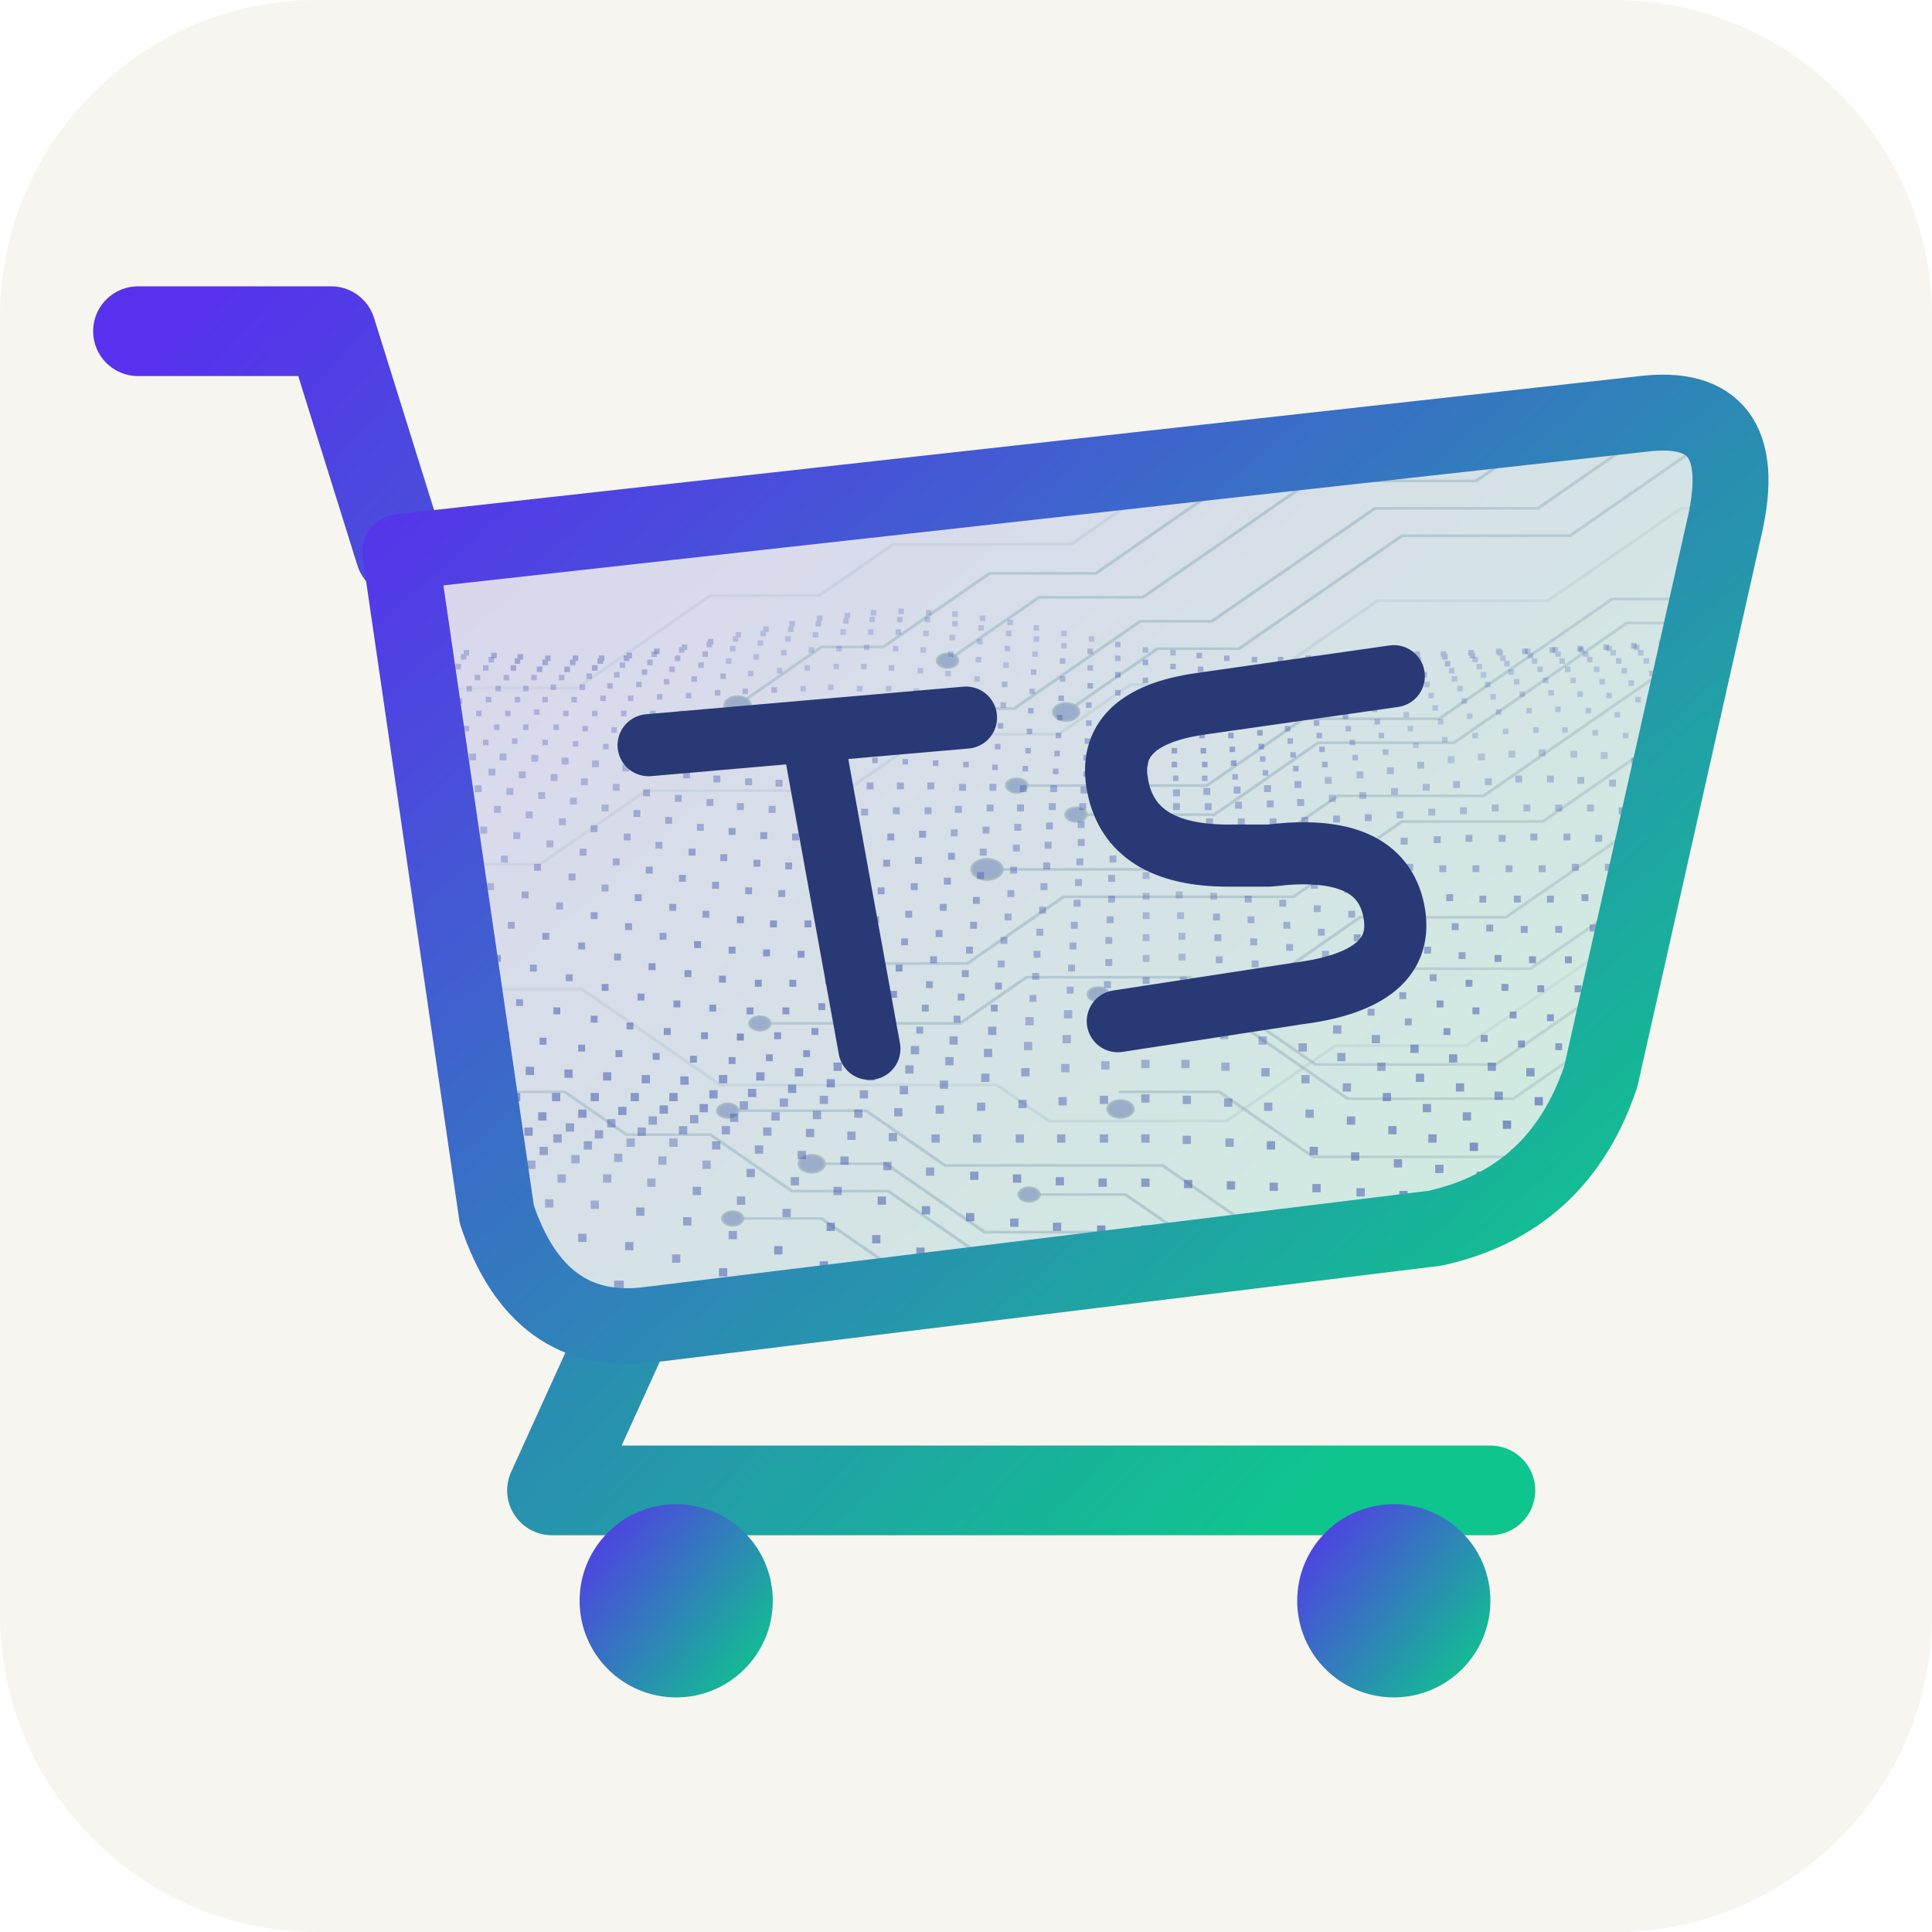
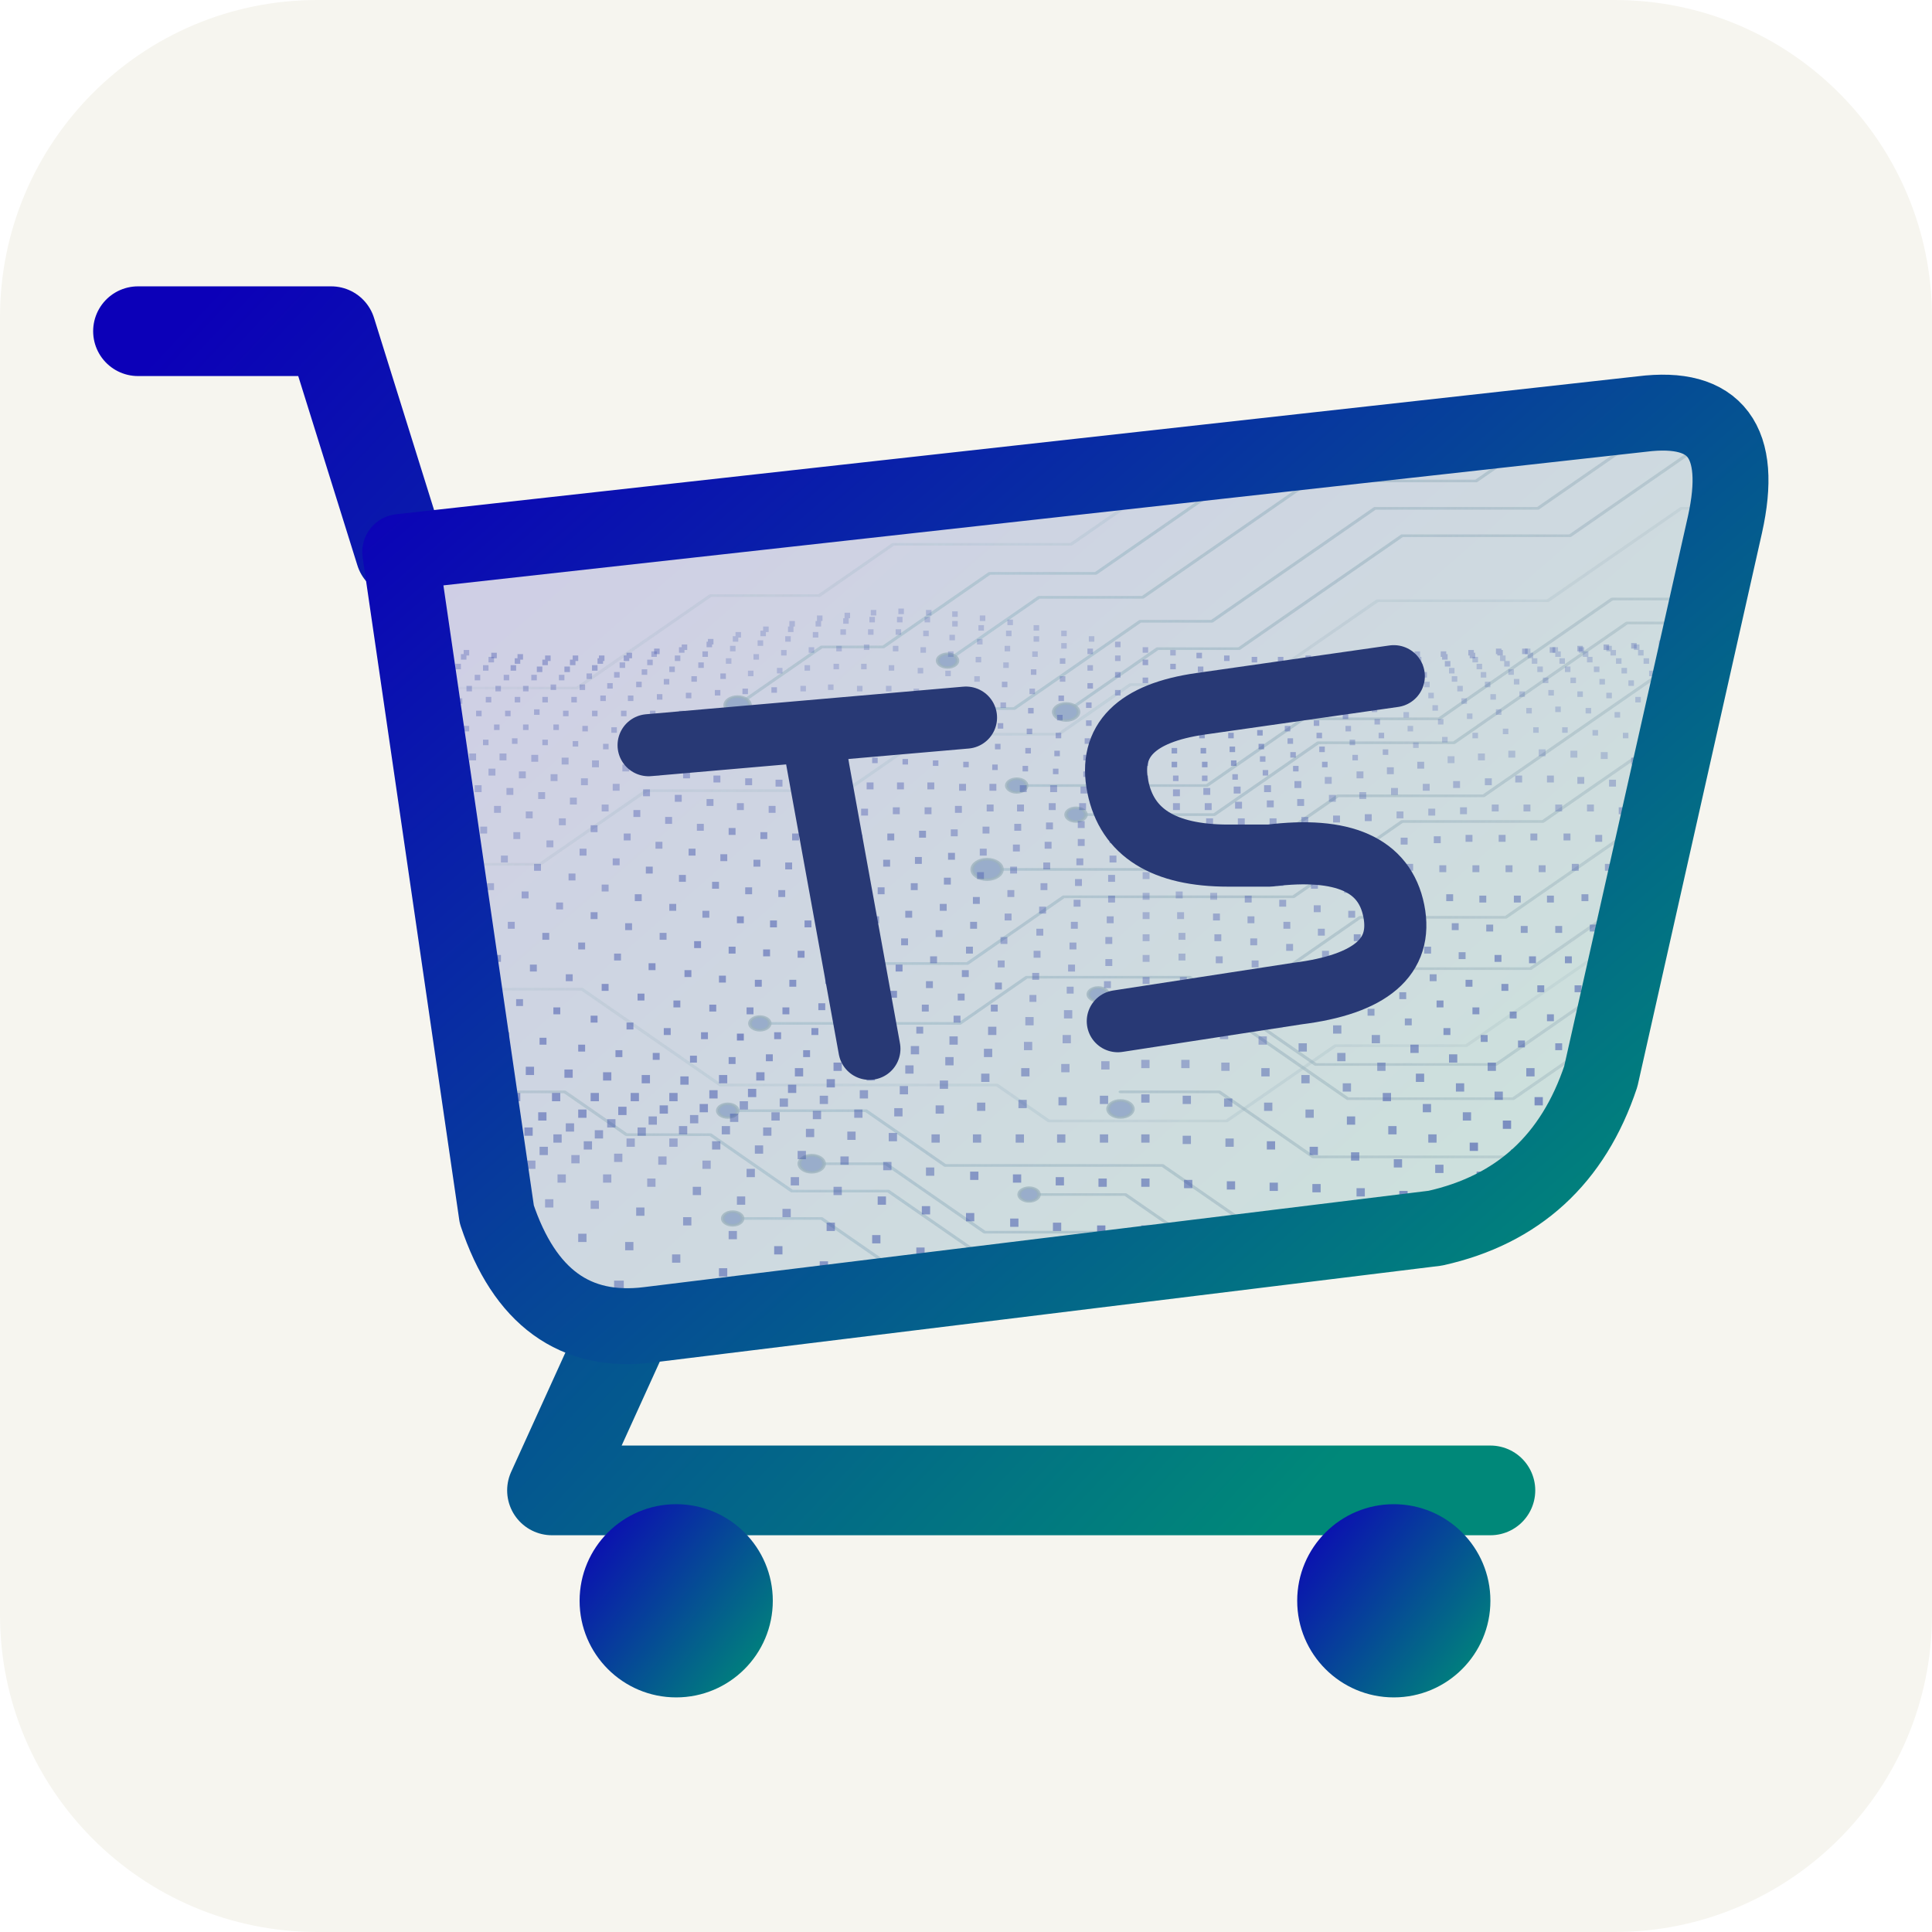
<svg xmlns="http://www.w3.org/2000/svg" viewBox="0 0 140 140">
  <rect width="140" height="140" rx="23" fill="#F6F5EF" />
  <defs>
    <linearGradient id="cart-brand" x2="1" y1=".04" y2=".83">
-       <stop stop-color="#5731ed" />
-       <stop offset="1" stop-color="#0fc58e" />
+       <stop stop-color="#0c00b8" />
+       <stop offset="1" stop-color="#008879" />
    </linearGradient>
    <linearGradient id="cart-metal" x1="0" x2="1" y1="0" y2=".25" gradientUnits="objectBoundingBox">
      <stop offset="0" stop-color="#7d9aa7" stop-opacity=".07" />
      <stop offset=".45" stop-color="#a8c1ce" stop-opacity=".78" />
      <stop offset="1" stop-color="#7d9aa7" stop-opacity=".24" />
    </linearGradient>
    <clipPath id="cart-body">
      <path d="M29 40L119 30Q127 29 125 38L116 78Q113 87 104 89L47 96Q39 97 36 88Z" />
    </clipPath>
  </defs>
  <path d="M29 40L24 24H10M45 97L40 108H108" fill="none" stroke="url(#cart-brand)" stroke-width="6.5" stroke-linecap="round" stroke-linejoin="round" />
  <g clip-path="url(#cart-body)">
    <path d="M29 40L119 30Q127 29 125 38L116 78Q113 87 104 89L47 96Q39 97 36 88Z" fill="url(#cart-brand)" opacity=".17" />
    <g transform="translate(30 32) scale(.179 .124)" opacity=".94">
      <g fill="none" stroke="url(#cart-metal)" stroke-width="1.55" stroke-linecap="round" stroke-linejoin="round">
        <path d="M538-15 468 55H400l-66 66h-33l-37 37m230-158-39 39h-66l-66 66h-29l-51 51h-42l-37 37M453 0l-23 23h-67l-68 68h-42l-37 37m192-128-9 9h-55l-68 68h-43l-43 43h-25l-34 34M550 92h-65l-70 70h-55l-39 39H244m306-95h-59l-70 70h-55l-42 42h-56m282-80h-48l-69 69h-59l-43 43H232m318-86h-35l-58 58h-57l-44 44h-93l-39 39h-48m374-86h-49l-59 59h-59l-45 45h-61m273-74h-39l-59 59h-67l-34 34h-60m259-19h-71l-41 41h-73l-51-51h-66l-27 27h-81m410-4h-57l-48 48h-67l-58-58h-30m260 37h-40l-55 55h-91l-38-38h-40M550 443h-75l-44 44h-64l-64-64h-88l-32-32h-56m423 87h-64l-45 45h-70l-83-83h-39m202 110h-77l-88-88h-55l-40-40h-30m174 128-72-72h-31l-40-40h-39l-33-33H86l-25-25H0m298 170-55-55h-37l-41-41h-36" />
        <path opacity=".45" d="M550 39h-37l-54 54h-69l-49 49h-51l-29 29h-53l-33 33H94l-43 43H0m550 57h-75l-49 49h-53l-44 44h-72l-21-21H124l-56-56H0m550 215h-91l-15 15M326 0l-60 60h-72l-30 30h-44l-54 54H0" />
      </g>
      <g fill="#96aaca" stroke="#9ab0ba" stroke-opacity=".75" stroke-width="1.5">
        <circle cx="264" cy="158" r="5" />
        <circle cx="164" cy="193" r="4" />
        <circle cx="216" cy="128" r="4" />
        <circle cx="131" cy="154" r="5" />
        <circle cx="244" cy="201" r="4" />
        <circle cx="268" cy="218" r="4" />
        <circle cx="232" cy="250" r="6" />
        <circle cx="176" cy="305" r="5" />
        <circle cx="277" cy="323" r="4" />
        <circle cx="291" cy="342" r="5" />
        <circle cx="140" cy="340" r="4" />
        <circle cx="290" cy="326" r="3" />
        <circle cx="286" cy="390" r="5" />
        <circle cx="127" cy="391" r="4" />
        <circle cx="249" cy="440" r="4" />
        <circle cx="161" cy="422" r="5" />
        <circle cx="129" cy="454" r="4" />
      </g>
    </g>
    <g transform="scale(.1)" fill="#3045a5" opacity=".8">
      <path d="M533 458h4v4h-4ZM553 454h4v4h-4ZM572 450h4v4h-4ZM592 446h4v4h-4ZM612 444h4v4h-4ZM631 442h4v4h-4ZM651 441h4v4h-4ZM671 442h4v4h-4ZM690 443h4v4h-4ZM710 446h4v4h-4ZM730 449h4v4h-4ZM749 453h4v4h-4ZM769 457h4v4h-4ZM789 461h4v4h-4ZM1202 464h4v4h-4ZM1222 462h4v4h-4ZM1241 460h4v4h-4ZM531 461h4v4h-4ZM551 457h4v4h-4ZM571 454h4v4h-4ZM591 450h4v4h-4ZM611 448h4v4h-4ZM630 447h4v4h-4ZM650 447h4v4h-4ZM670 447h4v4h-4ZM690 450h4v4h-4ZM709 453h4v4h-4ZM729 457h4v4h-4ZM749 461h4v4h-4ZM769 466h4v4h-4ZM1105 470h4v4h-4ZM1125 469h4v4h-4ZM1144 469h4v4h-4ZM1164 468h4v4h-4ZM1184 467h4v4h-4ZM1204 466h4v4h-4ZM1223 465h4v4h-4ZM1243 464h4v4h-4ZM529 468h4v4h-4ZM549 464h4v4h-4ZM569 461h4v4h-4ZM589 458h4v4h-4ZM609 456h4v4h-4ZM629 456h4v4h-4ZM649 456h4v4h-4ZM669 457h4v4h-4ZM688 460h4v4h-4ZM708 463h4v4h-4ZM728 468h4v4h-4ZM748 472h4v4h-4ZM1067 476h4v4h-4ZM1087 475h4v4h-4ZM1107 473h4v4h-4ZM1127 472h4v4h-4ZM1147 472h4v4h-4ZM1167 471h4v4h-4ZM1187 471h4v4h-4ZM1207 471h4v4h-4ZM1227 471h4v4h-4ZM1247 470h4v4h-4ZM526 477h4v4h-4ZM546 474h4v4h-4ZM566 471h4v4h-4ZM586 469h4v4h-4ZM606 468h4v4h-4ZM626 467h4v4h-4ZM647 468h4v4h-4ZM667 469h4v4h-4ZM687 472h4v4h-4ZM707 476h4v4h-4ZM727 480h4v4h-4ZM1050 484h4v4h-4ZM1070 481h4v4h-4ZM1090 479h4v4h-4ZM1110 477h4v4h-4ZM1130 477h4v4h-4ZM1150 476h4v4h-4ZM1171 477h4v4h-4ZM1191 477h4v4h-4ZM1211 478h4v4h-4ZM1231 479h4v4h-4ZM1251 480h4v4h-4ZM542 486h4v4h-4ZM563 484h4v4h-4ZM583 482h4v4h-4ZM604 481h4v4h-4ZM624 481h4v4h-4ZM644 482h4v4h-4ZM665 484h4v4h-4ZM685 486h4v4h-4ZM706 490h4v4h-4ZM1032 494h4v4h-4ZM1052 490h4v4h-4ZM1073 487h4v4h-4ZM1093 485h4v4h-4ZM1114 483h4v4h-4ZM1134 483h4v4h-4ZM1155 483h4v4h-4ZM1175 484h4v4h-4ZM1195 486h4v4h-4ZM1216 487h4v4h-4ZM1236 489h4v4h-4ZM580 497h4v4h-4ZM600 496h4v4h-4ZM621 497h4v4h-4ZM642 497h4v4h-4ZM662 499h4v4h-4ZM1035 502h4v4h-4ZM1056 497h4v4h-4ZM1076 494h4v4h-4ZM1097 492h4v4h-4ZM1118 491h4v4h-4ZM1138 491h4v4h-4ZM1159 492h4v4h-4ZM1180 493h4v4h-4ZM1201 496h4v4h-4ZM1221 499h4v4h-4ZM1017 516h4v4h-4ZM1038 511h4v4h-4ZM1059 506h4v4h-4ZM1080 503h4v4h-4ZM1101 501h4v4h-4ZM1122 500h4v4h-4ZM1143 501h4v4h-4ZM1164 502h4v4h-4ZM1185 505h4v4h-4ZM1206 509h4v4h-4ZM1020 526h4v4h-4ZM1042 521h4v4h-4ZM1063 517h4v4h-4ZM1084 514h4v4h-4ZM1106 513h4v4h-4ZM1127 512h4v4h-4ZM1149 513h4v4h-4ZM1170 516h4v4h-4ZM1191 519h4v4h-4ZM1024 538h4v4h-4ZM1045 534h4v4h-4ZM1067 531h4v4h-4ZM1089 528h4v4h-4ZM1111 527h4v4h-4ZM1132 527h4v4h-4ZM1154 529h4v4h-4ZM1176 531h4v4h-4ZM1049 548h5v5h-5ZM1071 546h5v5h-5ZM1093 544h5v5h-5ZM1115 543h5v5h-5ZM1138 544h5v5h-5ZM1160 545h5v5h-5Z" opacity="0.270" />
      <path d="M297 466h4v4h-4ZM316 468h4v4h-4ZM336 471h4v4h-4ZM494 467h4v4h-4ZM513 463h4v4h-4ZM808 465h4v4h-4ZM828 469h4v4h-4ZM848 471h4v4h-4ZM966 475h4v4h-4ZM985 474h4v4h-4ZM1005 473h4v4h-4ZM1025 472h4v4h-4ZM1044 472h4v4h-4ZM1064 471h4v4h-4ZM1084 470h4v4h-4ZM1103 470h4v4h-4ZM1123 469h4v4h-4ZM1143 468h4v4h-4ZM1162 467h4v4h-4ZM1182 466h4v4h-4ZM294 471h4v4h-4ZM314 473h4v4h-4ZM334 474h4v4h-4ZM354 476h4v4h-4ZM472 472h4v4h-4ZM492 469h4v4h-4ZM512 465h4v4h-4ZM788 470h4v4h-4ZM808 475h4v4h-4ZM986 480h4v4h-4ZM1006 478h4v4h-4ZM1026 476h4v4h-4ZM1045 474h4v4h-4ZM1065 473h4v4h-4ZM1085 471h4v4h-4ZM290 479h4v4h-4ZM310 480h4v4h-4ZM330 481h4v4h-4ZM350 482h4v4h-4ZM449 480h4v4h-4ZM469 478h4v4h-4ZM489 475h4v4h-4ZM509 472h4v4h-4ZM768 477h4v4h-4ZM788 482h4v4h-4ZM1007 484h4v4h-4ZM1027 481h4v4h-4ZM1047 479h4v4h-4ZM304 488h4v4h-4ZM324 488h4v4h-4ZM344 489h4v4h-4ZM365 489h4v4h-4ZM385 489h4v4h-4ZM405 489h4v4h-4ZM425 488h4v4h-4ZM445 487h4v4h-4ZM465 485h4v4h-4ZM485 483h4v4h-4ZM506 480h4v4h-4ZM747 485h4v4h-4ZM768 490h4v4h-4ZM989 495h4v4h-4ZM1009 491h4v4h-4ZM1030 487h4v4h-4ZM297 497h4v4h-4ZM318 497h4v4h-4ZM338 497h4v4h-4ZM359 497h4v4h-4ZM379 497h4v4h-4ZM399 496h4v4h-4ZM420 496h4v4h-4ZM440 495h4v4h-4ZM461 494h4v4h-4ZM481 492h4v4h-4ZM501 490h4v4h-4ZM522 488h4v4h-4ZM726 494h4v4h-4ZM746 499h4v4h-4ZM991 503h4v4h-4ZM1012 499h4v4h-4ZM1257 491h4v4h-4ZM290 508h4v4h-4ZM311 507h4v4h-4ZM331 506h4v4h-4ZM352 505h4v4h-4ZM373 505h4v4h-4ZM393 505h4v4h-4ZM414 505h4v4h-4ZM435 504h4v4h-4ZM455 504h4v4h-4ZM476 503h4v4h-4ZM497 502h4v4h-4ZM518 500h4v4h-4ZM538 499h4v4h-4ZM559 498h4v4h-4ZM683 502h4v4h-4ZM704 505h4v4h-4ZM725 509h4v4h-4ZM994 512h4v4h-4ZM1014 507h4v4h-4ZM1242 502h4v4h-4ZM302 517h4v4h-4ZM324 516h4v4h-4ZM345 515h4v4h-4ZM366 515h4v4h-4ZM387 514h4v4h-4ZM408 515h4v4h-4ZM429 515h4v4h-4ZM450 515h4v4h-4ZM471 515h4v4h-4ZM492 515h4v4h-4ZM513 514h4v4h-4ZM534 514h4v4h-4ZM555 513h4v4h-4ZM576 513h4v4h-4ZM597 513h4v4h-4ZM618 513h4v4h-4ZM639 514h4v4h-4ZM660 516h4v4h-4ZM681 518h4v4h-4ZM702 521h4v4h-4ZM975 526h4v4h-4ZM996 521h4v4h-4ZM1227 513h4v4h-4ZM1248 517h4v4h-4ZM294 529h4v4h-4ZM315 527h4v4h-4ZM336 526h4v4h-4ZM358 525h4v4h-4ZM379 525h4v4h-4ZM401 525h4v4h-4ZM422 526h4v4h-4ZM443 527h4v4h-4ZM465 527h4v4h-4ZM486 528h4v4h-4ZM507 529h4v4h-4ZM529 529h4v4h-4ZM550 530h4v4h-4ZM572 530h4v4h-4ZM593 530h4v4h-4ZM614 531h4v4h-4ZM636 532h4v4h-4ZM657 533h4v4h-4ZM678 534h4v4h-4ZM978 536h4v4h-4ZM999 531h4v4h-4ZM1213 523h4v4h-4ZM1234 528h4v4h-4ZM306 538h4v4h-4ZM328 537h4v4h-4ZM350 536h4v4h-4ZM371 535h4v4h-4ZM393 536h4v4h-4ZM415 537h4v4h-4ZM437 539h4v4h-4ZM458 541h4v4h-4ZM480 543h4v4h-4ZM980 547h4v4h-4ZM1002 543h4v4h-4ZM1198 535h4v4h-4ZM1219 540h4v4h-4ZM296 550h5v5h-5ZM318 547h5v5h-5ZM340 546h5v5h-5ZM362 546h5v5h-5ZM385 547h5v5h-5ZM407 549h5v5h-5ZM429 551h5v5h-5ZM451 554h5v5h-5ZM960 563h5v5h-5ZM983 559h5v5h-5ZM1005 556h5v5h-5ZM1027 552h5v5h-5ZM1182 549h5v5h-5ZM1204 553h5v5h-5ZM308 559h5v5h-5ZM331 557h5v5h-5ZM354 557h5v5h-5ZM376 559h5v5h-5ZM399 561h5v5h-5ZM421 564h5v5h-5ZM444 568h5v5h-5ZM963 576h5v5h-5ZM985 574h5v5h-5ZM1008 571h5v5h-5ZM1031 568h5v5h-5ZM1053 566h5v5h-5ZM1076 564h5v5h-5ZM1098 562h5v5h-5ZM1121 562h5v5h-5ZM1143 563h5v5h-5ZM1166 565h5v5h-5ZM1189 568h5v5h-5ZM298 571h5v5h-5ZM321 569h5v5h-5ZM344 569h5v5h-5ZM367 571h5v5h-5ZM390 574h5v5h-5ZM413 578h5v5h-5ZM436 583h5v5h-5ZM1012 588h5v5h-5ZM1035 586h5v5h-5ZM1058 585h5v5h-5ZM1081 583h5v5h-5ZM1104 583h5v5h-5ZM1127 583h5v5h-5ZM1150 583h5v5h-5ZM311 582h5v5h-5ZM334 582h5v5h-5ZM358 584h5v5h-5ZM381 588h5v5h-5ZM405 593h5v5h-5ZM300 595h5v5h-5ZM324 596h5v5h-5ZM348 599h5v5h-5ZM372 603h5v5h-5ZM396 609h5v5h-5ZM828 619h5v5h-5ZM851 618h5v5h-5ZM875 619h5v5h-5ZM289 611h5v5h-5ZM314 612h5v5h-5ZM338 615h5v5h-5ZM363 620h5v5h-5ZM828 632h5v5h-5ZM852 632h5v5h-5ZM876 633h5v5h-5ZM303 631h5v5h-5ZM328 634h5v5h-5ZM353 640h5v5h-5ZM828 647h5v5h-5ZM852 646h5v5h-5ZM877 647h5v5h-5ZM291 652h5v5h-5ZM828 661h5v5h-5ZM853 661h5v5h-5ZM828 677h5v5h-5ZM854 676h5v5h-5ZM828 692h5v5h-5ZM854 691h5v5h-5Z" opacity="0.348" />
      <path d="M356 473h4v4h-4ZM375 474h4v4h-4ZM395 475h4v4h-4ZM415 475h4v4h-4ZM434 475h4v4h-4ZM454 473h4v4h-4ZM474 470h4v4h-4ZM867 473h4v4h-4ZM887 475h4v4h-4ZM907 476h4v4h-4ZM926 476h4v4h-4ZM946 475h4v4h-4ZM373 477h4v4h-4ZM393 478h4v4h-4ZM413 478h4v4h-4ZM433 477h4v4h-4ZM452 475h4v4h-4ZM828 478h4v4h-4ZM848 481h4v4h-4ZM868 483h4v4h-4ZM887 485h4v4h-4ZM907 485h4v4h-4ZM927 485h4v4h-4ZM947 483h4v4h-4ZM966 482h4v4h-4ZM370 482h4v4h-4ZM389 483h4v4h-4ZM409 483h4v4h-4ZM429 482h4v4h-4ZM808 487h4v4h-4ZM828 491h4v4h-4ZM848 494h4v4h-4ZM928 495h4v4h-4ZM948 493h4v4h-4ZM968 490h4v4h-4ZM987 487h4v4h-4ZM788 495h4v4h-4ZM808 500h4v4h-4ZM949 503h4v4h-4ZM969 499h4v4h-4ZM767 504h4v4h-4ZM787 509h4v4h-4ZM808 513h4v4h-4ZM950 512h4v4h-4ZM971 508h4v4h-4ZM745 513h4v4h-4ZM766 518h4v4h-4ZM787 522h4v4h-4ZM931 526h4v4h-4ZM952 522h4v4h-4ZM973 517h4v4h-4ZM723 524h4v4h-4ZM744 528h4v4h-4ZM765 531h4v4h-4ZM786 535h4v4h-4ZM933 535h4v4h-4ZM954 531h4v4h-4ZM700 536h4v4h-4ZM721 539h4v4h-4ZM743 542h4v4h-4ZM764 544h4v4h-4ZM785 547h4v4h-4ZM807 549h4v4h-4ZM913 548h4v4h-4ZM935 545h4v4h-4ZM956 541h4v4h-4ZM1255 533h4v4h-4ZM502 544h4v4h-4ZM524 546h4v4h-4ZM545 547h4v4h-4ZM567 548h4v4h-4ZM589 548h4v4h-4ZM611 549h4v4h-4ZM632 549h4v4h-4ZM654 550h4v4h-4ZM676 551h4v4h-4ZM698 552h4v4h-4ZM719 554h4v4h-4ZM741 555h4v4h-4ZM763 557h4v4h-4ZM785 559h4v4h-4ZM806 560h4v4h-4ZM828 562h4v4h-4ZM850 562h4v4h-4ZM871 562h4v4h-4ZM893 561h4v4h-4ZM915 558h4v4h-4ZM937 555h4v4h-4ZM958 552h4v4h-4ZM1241 545h4v4h-4ZM473 557h5v5h-5ZM495 559h5v5h-5ZM517 562h5v5h-5ZM540 564h5v5h-5ZM562 565h5v5h-5ZM584 566h5v5h-5ZM606 567h5v5h-5ZM628 567h5v5h-5ZM650 567h5v5h-5ZM672 567h5v5h-5ZM695 568h5v5h-5ZM717 568h5v5h-5ZM739 569h5v5h-5ZM761 569h5v5h-5ZM783 570h5v5h-5ZM805 571h5v5h-5ZM828 572h5v5h-5ZM850 572h5v5h-5ZM872 571h5v5h-5ZM894 570h5v5h-5ZM916 569h5v5h-5ZM938 566h5v5h-5ZM1226 558h5v5h-5ZM1248 563h5v5h-5ZM466 572h5v5h-5ZM489 576h5v5h-5ZM512 579h5v5h-5ZM534 582h5v5h-5ZM557 584h5v5h-5ZM579 585h5v5h-5ZM602 586h5v5h-5ZM624 586h5v5h-5ZM647 585h5v5h-5ZM670 585h5v5h-5ZM692 584h5v5h-5ZM715 583h5v5h-5ZM737 583h5v5h-5ZM760 582h5v5h-5ZM782 582h5v5h-5ZM805 582h5v5h-5ZM828 582h5v5h-5ZM850 582h5v5h-5ZM873 582h5v5h-5ZM895 581h5v5h-5ZM918 580h5v5h-5ZM940 579h5v5h-5ZM1211 572h5v5h-5ZM1234 576h5v5h-5ZM1256 581h5v5h-5ZM459 587h5v5h-5ZM482 592h5v5h-5ZM505 597h5v5h-5ZM689 601h5v5h-5ZM712 599h5v5h-5ZM735 597h5v5h-5ZM758 596h5v5h-5ZM781 595h5v5h-5ZM804 594h5v5h-5ZM828 594h5v5h-5ZM851 593h5v5h-5ZM874 593h5v5h-5ZM897 593h5v5h-5ZM920 593h5v5h-5ZM943 592h5v5h-5ZM966 591h5v5h-5ZM989 590h5v5h-5ZM1173 585h5v5h-5ZM1196 588h5v5h-5ZM1219 591h5v5h-5ZM1242 595h5v5h-5ZM428 598h5v5h-5ZM452 604h5v5h-5ZM475 610h5v5h-5ZM710 615h5v5h-5ZM734 612h5v5h-5ZM757 610h5v5h-5ZM781 608h5v5h-5ZM804 606h5v5h-5ZM828 606h5v5h-5ZM851 605h5v5h-5ZM874 606h5v5h-5ZM898 606h5v5h-5ZM921 607h5v5h-5ZM945 607h5v5h-5ZM968 607h5v5h-5ZM992 607h5v5h-5ZM1015 607h5v5h-5ZM1039 606h5v5h-5ZM1062 605h5v5h-5ZM1086 605h5v5h-5ZM1109 604h5v5h-5ZM1133 604h5v5h-5ZM1156 605h5v5h-5ZM1180 606h5v5h-5ZM1203 608h5v5h-5ZM1227 610h5v5h-5ZM420 615h5v5h-5ZM444 622h5v5h-5ZM708 632h5v5h-5ZM732 628h5v5h-5ZM756 625h5v5h-5ZM780 622h5v5h-5ZM804 620h5v5h-5ZM899 620h5v5h-5ZM923 621h5v5h-5ZM947 623h5v5h-5ZM971 624h5v5h-5ZM995 625h5v5h-5ZM1019 626h5v5h-5ZM1043 627h5v5h-5ZM1067 627h5v5h-5ZM1091 627h5v5h-5ZM1115 627h5v5h-5ZM1139 626h5v5h-5ZM1163 626h5v5h-5ZM387 626h5v5h-5ZM412 633h5v5h-5ZM436 641h5v5h-5ZM730 645h5v5h-5ZM754 640h5v5h-5ZM779 637h5v5h-5ZM803 634h5v5h-5ZM901 634h5v5h-5ZM925 637h5v5h-5ZM950 639h5v5h-5ZM974 642h5v5h-5ZM999 644h5v5h-5ZM378 646h5v5h-5ZM403 654h5v5h-5ZM728 662h5v5h-5ZM753 657h5v5h-5ZM778 652h5v5h-5ZM803 649h5v5h-5ZM902 649h5v5h-5ZM927 652h5v5h-5ZM952 656h5v5h-5ZM977 660h5v5h-5ZM317 656h5v5h-5ZM342 662h5v5h-5ZM368 668h5v5h-5ZM725 679h5v5h-5ZM751 673h5v5h-5ZM776 668h5v5h-5ZM802 664h5v5h-5ZM879 662h5v5h-5ZM904 664h5v5h-5ZM930 668h5v5h-5ZM955 673h5v5h-5ZM306 681h5v5h-5ZM332 686h5v5h-5ZM723 696h5v5h-5ZM749 689h5v5h-5ZM775 683h5v5h-5ZM801 679h5v5h-5ZM880 677h5v5h-5ZM906 680h5v5h-5ZM932 684h5v5h-5ZM958 689h5v5h-5ZM748 705h5v5h-5ZM774 699h5v5h-5ZM801 695h5v5h-5ZM881 693h5v5h-5ZM907 696h5v5h-5ZM934 701h5v5h-5ZM961 707h5v5h-5ZM746 721h5v5h-5ZM773 715h5v5h-5ZM800 711h5v5h-5ZM828 708h5v5h-5ZM855 708h5v5h-5ZM882 709h5v5h-5ZM909 713h5v5h-5ZM937 718h5v5h-5ZM743 737h6v6h-6ZM771 732h6v6h-6ZM799 728h6v6h-6ZM827 725h6v6h-6ZM855 725h6v6h-6ZM883 727h6v6h-6ZM911 731h6v6h-6ZM938 736h6v6h-6ZM742 755h6v6h-6ZM770 750h6v6h-6ZM799 747h6v6h-6ZM827 745h6v6h-6ZM855 745h6v6h-6ZM884 747h6v6h-6ZM912 751h6v6h-6ZM769 771h6v6h-6ZM798 769h6v6h-6ZM827 768h6v6h-6ZM856 768h6v6h-6ZM885 770h6v6h-6ZM454 825h6v6h-6ZM485 825h6v6h-6ZM382 841h6v6h-6ZM414 837h6v6h-6ZM445 836h6v6h-6ZM477 838h6v6h-6ZM509 841h6v6h-6ZM372 854h6v6h-6ZM404 851h6v6h-6ZM437 851h6v6h-6ZM469 854h6v6h-6ZM362 871h6v6h-6ZM395 869h6v6h-6ZM428 870h6v6h-6Z" opacity="0.426" />
      <path d="M868 495h4v4h-4ZM888 496h4v4h-4ZM908 496h4v4h-4ZM828 504h4v4h-4ZM848 506h4v4h-4ZM868 508h4v4h-4ZM888 508h4v4h-4ZM909 507h4v4h-4ZM929 505h4v4h-4ZM828 516h4v4h-4ZM848 519h4v4h-4ZM869 520h4v4h-4ZM889 520h4v4h-4ZM910 518h4v4h-4ZM930 516h4v4h-4ZM807 526h4v4h-4ZM828 529h4v4h-4ZM849 531h4v4h-4ZM869 531h4v4h-4ZM890 531h4v4h-4ZM911 529h4v4h-4ZM807 538h4v4h-4ZM828 540h4v4h-4ZM849 542h4v4h-4ZM870 542h4v4h-4ZM891 541h4v4h-4ZM912 539h4v4h-4ZM828 551h4v4h-4ZM849 552h4v4h-4ZM871 552h4v4h-4ZM892 551h4v4h-4ZM528 600h5v5h-5ZM551 603h5v5h-5ZM574 604h5v5h-5ZM597 605h5v5h-5ZM620 605h5v5h-5ZM643 604h5v5h-5ZM666 602h5v5h-5ZM499 615h5v5h-5ZM522 619h5v5h-5ZM546 623h5v5h-5ZM569 625h5v5h-5ZM593 625h5v5h-5ZM616 625h5v5h-5ZM640 623h5v5h-5ZM663 621h5v5h-5ZM687 618h5v5h-5ZM1250 613h5v5h-5ZM468 628h5v5h-5ZM492 634h5v5h-5ZM516 639h5v5h-5ZM540 643h5v5h-5ZM564 645h5v5h-5ZM588 646h5v5h-5ZM612 645h5v5h-5ZM636 643h5v5h-5ZM660 640h5v5h-5ZM684 636h5v5h-5ZM1187 627h5v5h-5ZM1211 628h5v5h-5ZM1235 629h5v5h-5ZM460 648h5v5h-5ZM485 655h5v5h-5ZM509 660h5v5h-5ZM632 664h5v5h-5ZM656 660h5v5h-5ZM681 655h5v5h-5ZM705 650h5v5h-5ZM1023 646h5v5h-5ZM1048 648h5v5h-5ZM1072 649h5v5h-5ZM1097 649h5v5h-5ZM1121 649h5v5h-5ZM1146 648h5v5h-5ZM1170 648h5v5h-5ZM1195 647h5v5h-5ZM1219 647h5v5h-5ZM1243 647h5v5h-5ZM428 661h5v5h-5ZM453 669h5v5h-5ZM478 676h5v5h-5ZM653 680h5v5h-5ZM678 674h5v5h-5ZM703 668h5v5h-5ZM1002 663h5v5h-5ZM1027 666h5v5h-5ZM1052 669h5v5h-5ZM1077 670h5v5h-5ZM1102 671h5v5h-5ZM1127 671h5v5h-5ZM1152 670h5v5h-5ZM1177 669h5v5h-5ZM1202 667h5v5h-5ZM1227 665h5v5h-5ZM1252 664h5v5h-5ZM393 676h5v5h-5ZM419 683h5v5h-5ZM445 691h5v5h-5ZM674 693h5v5h-5ZM700 686h5v5h-5ZM981 677h5v5h-5ZM1006 682h5v5h-5ZM1032 686h5v5h-5ZM1057 690h5v5h-5ZM1210 687h5v5h-5ZM1236 684h5v5h-5ZM358 692h5v5h-5ZM384 699h5v5h-5ZM410 706h5v5h-5ZM671 711h5v5h-5ZM697 703h5v5h-5ZM984 695h5v5h-5ZM1010 701h5v5h-5ZM1036 706h5v5h-5ZM1245 701h5v5h-5ZM294 708h5v5h-5ZM321 712h5v5h-5ZM348 718h5v5h-5ZM374 724h5v5h-5ZM668 728h5v5h-5ZM694 720h5v5h-5ZM721 712h5v5h-5ZM987 713h5v5h-5ZM1014 719h5v5h-5ZM1254 719h5v5h-5ZM310 740h5v5h-5ZM664 744h5v5h-5ZM691 736h5v5h-5ZM718 728h5v5h-5ZM964 724h5v5h-5ZM991 731h5v5h-5ZM1018 738h5v5h-5ZM632 764h6v6h-6ZM660 758h6v6h-6ZM688 751h6v6h-6ZM716 744h6v6h-6ZM966 743h6v6h-6ZM994 750h6v6h-6ZM628 777h6v6h-6ZM656 772h6v6h-6ZM685 766h6v6h-6ZM713 760h6v6h-6ZM941 756h6v6h-6ZM969 763h6v6h-6ZM998 770h6v6h-6ZM536 798h6v6h-6ZM565 796h6v6h-6ZM594 794h6v6h-6ZM623 790h6v6h-6ZM652 787h6v6h-6ZM681 783h6v6h-6ZM711 778h6v6h-6ZM740 774h6v6h-6ZM914 774h6v6h-6ZM943 779h6v6h-6ZM973 785h6v6h-6ZM410 814h6v6h-6ZM440 811h6v6h-6ZM470 809h6v6h-6ZM500 808h6v6h-6ZM529 807h6v6h-6ZM559 806h6v6h-6ZM589 805h6v6h-6ZM619 804h6v6h-6ZM648 803h6v6h-6ZM678 801h6v6h-6ZM708 799h6v6h-6ZM738 797h6v6h-6ZM767 795h6v6h-6ZM797 794h6v6h-6ZM827 793h6v6h-6ZM857 794h6v6h-6ZM887 796h6v6h-6ZM916 799h6v6h-6ZM946 804h6v6h-6ZM371 827h6v6h-6ZM401 822h6v6h-6ZM431 819h6v6h-6ZM462 817h6v6h-6ZM492 816h6v6h-6ZM523 816h6v6h-6ZM553 817h6v6h-6ZM584 818h6v6h-6ZM614 820h6v6h-6ZM644 821h6v6h-6ZM675 822h6v6h-6ZM705 822h6v6h-6ZM736 822h6v6h-6ZM766 822h6v6h-6ZM797 822h6v6h-6ZM827 822h6v6h-6ZM857 823h6v6h-6ZM888 825h6v6h-6ZM329 845h6v6h-6ZM360 837h6v6h-6ZM391 831h6v6h-6ZM423 827h6v6h-6ZM516 827h6v6h-6ZM547 830h6v6h-6ZM578 834h6v6h-6ZM609 838h6v6h-6ZM640 842h6v6h-6ZM671 846h6v6h-6ZM318 856h6v6h-6ZM350 847h6v6h-6ZM541 847h6v6h-6ZM573 853h6v6h-6ZM604 860h6v6h-6ZM307 869h6v6h-6ZM339 860h6v6h-6ZM502 860h6v6h-6ZM534 867h6v6h-6ZM567 876h6v6h-6ZM295 885h6v6h-6ZM329 877h6v6h-6ZM461 875h6v6h-6ZM495 882h6v6h-6ZM528 892h6v6h-6ZM318 897h6v6h-6ZM351 893h6v6h-6ZM385 892h6v6h-6ZM419 894h6v6h-6ZM453 900h6v6h-6ZM487 909h6v6h-6ZM306 922h7v7h-7ZM341 919h7v7h-7ZM375 919h7v7h-7ZM410 922h7v7h-7ZM445 928h7v7h-7ZM294 952h7v7h-7ZM330 950h7v7h-7ZM365 950h7v7h-7ZM1146 936h7v7h-7ZM1181 934h7v7h-7ZM1217 934h7v7h-7ZM1252 937h7v7h-7ZM1116 952h7v7h-7ZM1153 946h7v7h-7ZM1189 944h7v7h-7ZM1225 946h7v7h-7ZM1086 973h7v7h-7ZM1123 964h7v7h-7ZM1160 959h7v7h-7ZM1197 959h7v7h-7ZM1234 962h7v7h-7Z" opacity="0.504" />
      <path d="M534 664h5v5h-5ZM558 667h5v5h-5ZM583 667h5v5h-5ZM607 666h5v5h-5ZM503 682h5v5h-5ZM528 686h5v5h-5ZM553 688h5v5h-5ZM578 689h5v5h-5ZM603 687h5v5h-5ZM628 684h5v5h-5ZM470 698h5v5h-5ZM496 703h5v5h-5ZM521 707h5v5h-5ZM547 710h5v5h-5ZM572 710h5v5h-5ZM598 708h5v5h-5ZM623 704h5v5h-5ZM649 699h5v5h-5ZM1083 692h5v5h-5ZM1108 693h5v5h-5ZM1134 693h5v5h-5ZM1159 691h5v5h-5ZM1185 689h5v5h-5ZM436 713h5v5h-5ZM462 720h5v5h-5ZM488 725h5v5h-5ZM514 728h5v5h-5ZM541 730h5v5h-5ZM567 730h5v5h-5ZM593 727h5v5h-5ZM619 723h5v5h-5ZM645 718h5v5h-5ZM1062 710h5v5h-5ZM1088 713h5v5h-5ZM1114 714h5v5h-5ZM1141 714h5v5h-5ZM1167 712h5v5h-5ZM1193 709h5v5h-5ZM1219 706h5v5h-5ZM401 730h5v5h-5ZM428 736h5v5h-5ZM454 741h5v5h-5ZM481 745h5v5h-5ZM508 748h5v5h-5ZM561 748h5v5h-5ZM588 745h5v5h-5ZM614 741h5v5h-5ZM641 735h5v5h-5ZM1041 725h5v5h-5ZM1067 730h5v5h-5ZM1094 733h5v5h-5ZM1121 735h5v5h-5ZM1147 735h5v5h-5ZM1174 733h5v5h-5ZM1201 729h5v5h-5ZM1227 725h5v5h-5ZM337 744h5v5h-5ZM364 748h5v5h-5ZM391 752h5v5h-5ZM419 757h5v5h-5ZM446 761h5v5h-5ZM473 763h5v5h-5ZM500 765h5v5h-5ZM528 766h5v5h-5ZM555 764h5v5h-5ZM582 761h5v5h-5ZM609 757h5v5h-5ZM637 751h5v5h-5ZM1046 745h5v5h-5ZM1073 750h5v5h-5ZM1100 754h5v5h-5ZM1127 756h5v5h-5ZM1155 756h5v5h-5ZM1182 754h5v5h-5ZM1209 750h5v5h-5ZM1236 744h5v5h-5ZM298 767h6v6h-6ZM326 769h6v6h-6ZM353 771h6v6h-6ZM381 773h6v6h-6ZM409 775h6v6h-6ZM437 777h6v6h-6ZM465 779h6v6h-6ZM493 780h6v6h-6ZM521 779h6v6h-6ZM548 777h6v6h-6ZM576 774h6v6h-6ZM604 770h6v6h-6ZM1022 757h6v6h-6ZM1050 764h6v6h-6ZM1078 770h6v6h-6ZM1106 774h6v6h-6ZM1217 770h6v6h-6ZM1245 764h6v6h-6ZM314 793h6v6h-6ZM343 792h6v6h-6ZM371 792h6v6h-6ZM400 792h6v6h-6ZM428 792h6v6h-6ZM457 792h6v6h-6ZM485 792h6v6h-6ZM514 790h6v6h-6ZM542 789h6v6h-6ZM571 786h6v6h-6ZM599 782h6v6h-6ZM1026 778h6v6h-6ZM1055 785h6v6h-6ZM1083 791h6v6h-6ZM1226 790h6v6h-6ZM1254 784h6v6h-6ZM303 814h6v6h-6ZM332 811h6v6h-6ZM361 808h6v6h-6ZM390 806h6v6h-6ZM419 804h6v6h-6ZM448 802h6v6h-6ZM478 801h6v6h-6ZM507 800h6v6h-6ZM1002 792h6v6h-6ZM1031 800h6v6h-6ZM1060 806h6v6h-6ZM291 833h6v6h-6ZM321 827h6v6h-6ZM351 822h6v6h-6ZM380 817h6v6h-6ZM976 809h6v6h-6ZM1006 816h6v6h-6ZM1035 822h6v6h-6ZM310 841h6v6h-6ZM340 834h6v6h-6ZM918 827h6v6h-6ZM949 831h6v6h-6ZM979 835h6v6h-6ZM1010 840h6v6h-6ZM1040 844h6v6h-6ZM298 854h6v6h-6ZM703 849h6v6h-6ZM734 851h6v6h-6ZM765 853h6v6h-6ZM796 854h6v6h-6ZM827 854h6v6h-6ZM858 855h6v6h-6ZM889 856h6v6h-6ZM920 857h6v6h-6ZM951 858h6v6h-6ZM983 861h6v6h-6ZM636 867h6v6h-6ZM668 874h6v6h-6ZM700 879h6v6h-6ZM732 883h6v6h-6ZM763 886h6v6h-6ZM599 886h6v6h-6ZM632 895h6v6h-6ZM664 904h6v6h-6ZM1250 899h6v6h-6ZM561 903h6v6h-6ZM594 914h6v6h-6ZM1126 914h6v6h-6ZM1159 912h6v6h-6ZM1193 910h6v6h-6ZM1226 910h6v6h-6ZM521 919h6v6h-6ZM555 932h6v6h-6ZM1065 933h6v6h-6ZM1099 927h6v6h-6ZM1133 922h6v6h-6ZM1167 919h6v6h-6ZM1201 918h6v6h-6ZM1235 918h6v6h-6ZM479 938h7v7h-7ZM514 949h7v7h-7ZM1069 942h7v7h-7ZM1104 935h7v7h-7ZM1139 929h7v7h-7ZM1174 926h7v7h-7ZM1208 925h7v7h-7ZM1243 926h7v7h-7ZM401 954h7v7h-7ZM436 960h7v7h-7ZM472 969h7v7h-7ZM1039 963h7v7h-7ZM1075 951h7v7h-7ZM1110 942h7v7h-7ZM1044 973h7v7h-7ZM1080 961h7v7h-7Z" opacity="0.582" />
      <path d="M534 749h5v5h-5ZM1133 776h6v6h-6ZM1161 776h6v6h-6ZM1189 774h6v6h-6ZM1112 795h6v6h-6ZM1140 797h6v6h-6ZM1169 797h6v6h-6ZM1197 795h6v6h-6ZM1089 812h6v6h-6ZM1118 816h6v6h-6ZM1147 818h6v6h-6ZM1176 818h6v6h-6ZM1206 816h6v6h-6ZM1235 811h6v6h-6ZM1065 828h6v6h-6ZM1095 833h6v6h-6ZM1125 837h6v6h-6ZM1154 838h6v6h-6ZM1184 838h6v6h-6ZM1214 836h6v6h-6ZM1244 831h6v6h-6ZM1070 849h6v6h-6ZM1101 853h6v6h-6ZM1131 856h6v6h-6ZM1162 857h6v6h-6ZM1192 857h6v6h-6ZM1223 855h6v6h-6ZM1253 850h6v6h-6ZM1014 863h6v6h-6ZM1045 866h6v6h-6ZM1076 869h6v6h-6ZM1107 872h6v6h-6ZM1138 874h6v6h-6ZM1169 875h6v6h-6ZM1200 874h6v6h-6ZM1231 872h6v6h-6ZM795 888h6v6h-6ZM827 888h6v6h-6ZM859 888h6v6h-6ZM891 888h6v6h-6ZM922 887h6v6h-6ZM954 886h6v6h-6ZM986 886h6v6h-6ZM1018 886h6v6h-6ZM1050 887h6v6h-6ZM1081 888h6v6h-6ZM1113 889h6v6h-6ZM1145 889h6v6h-6ZM1177 889h6v6h-6ZM1209 888h6v6h-6ZM1240 886h6v6h-6ZM697 911h6v6h-6ZM729 917h6v6h-6ZM762 921h6v6h-6ZM794 923h6v6h-6ZM827 923h6v6h-6ZM860 922h6v6h-6ZM892 919h6v6h-6ZM925 916h6v6h-6ZM957 913h6v6h-6ZM990 910h6v6h-6ZM1022 907h6v6h-6ZM1055 905h6v6h-6ZM1087 904h6v6h-6ZM1120 903h6v6h-6ZM1152 902h6v6h-6ZM1185 901h6v6h-6ZM1217 900h6v6h-6ZM628 926h6v6h-6ZM661 936h6v6h-6ZM694 945h6v6h-6ZM927 944h6v6h-6ZM960 937h6v6h-6ZM993 931h6v6h-6ZM1026 925h6v6h-6ZM1060 920h6v6h-6ZM1093 916h6v6h-6ZM589 945h6v6h-6ZM623 958h6v6h-6ZM657 969h6v6h-6ZM963 959h6v6h-6ZM997 949h6v6h-6ZM1031 940h6v6h-6ZM549 962h7v7h-7ZM584 975h7v7h-7ZM965 976h7v7h-7ZM1000 964h7v7h-7ZM1035 952h7v7h-7ZM1004 976h7v7h-7Z" opacity="0.660" />
      <path d="M727 952h6v6h-6ZM761 956h6v6h-6ZM794 958h6v6h-6ZM827 957h6v6h-6ZM860 954h6v6h-6ZM893 949h6v6h-6ZM895 976h6v6h-6ZM929 968h6v6h-6Z" opacity="0.738" />
      <path d="" opacity="0.816" />
    </g>
  </g>
  <path d="M29 40L119 30Q127 29 125 38L116 78Q113 87 104 89L47 96Q39 97 36 88Z" fill="none" stroke="url(#cart-brand)" stroke-width="5.5" stroke-linejoin="round" />
  <path d="M47 54L70 52M59 54L63 76M101 49L87 51Q80 52 81 57T89 62L92 62Q100 61 101 66T94 72L81 74" fill="none" stroke="#283975" stroke-width="4.5" stroke-linecap="round" stroke-linejoin="round" />
  <circle cx="49" cy="116" r="7" fill="url(#cart-brand)" />
  <circle cx="101" cy="116" r="7" fill="url(#cart-brand)" />
</svg>
